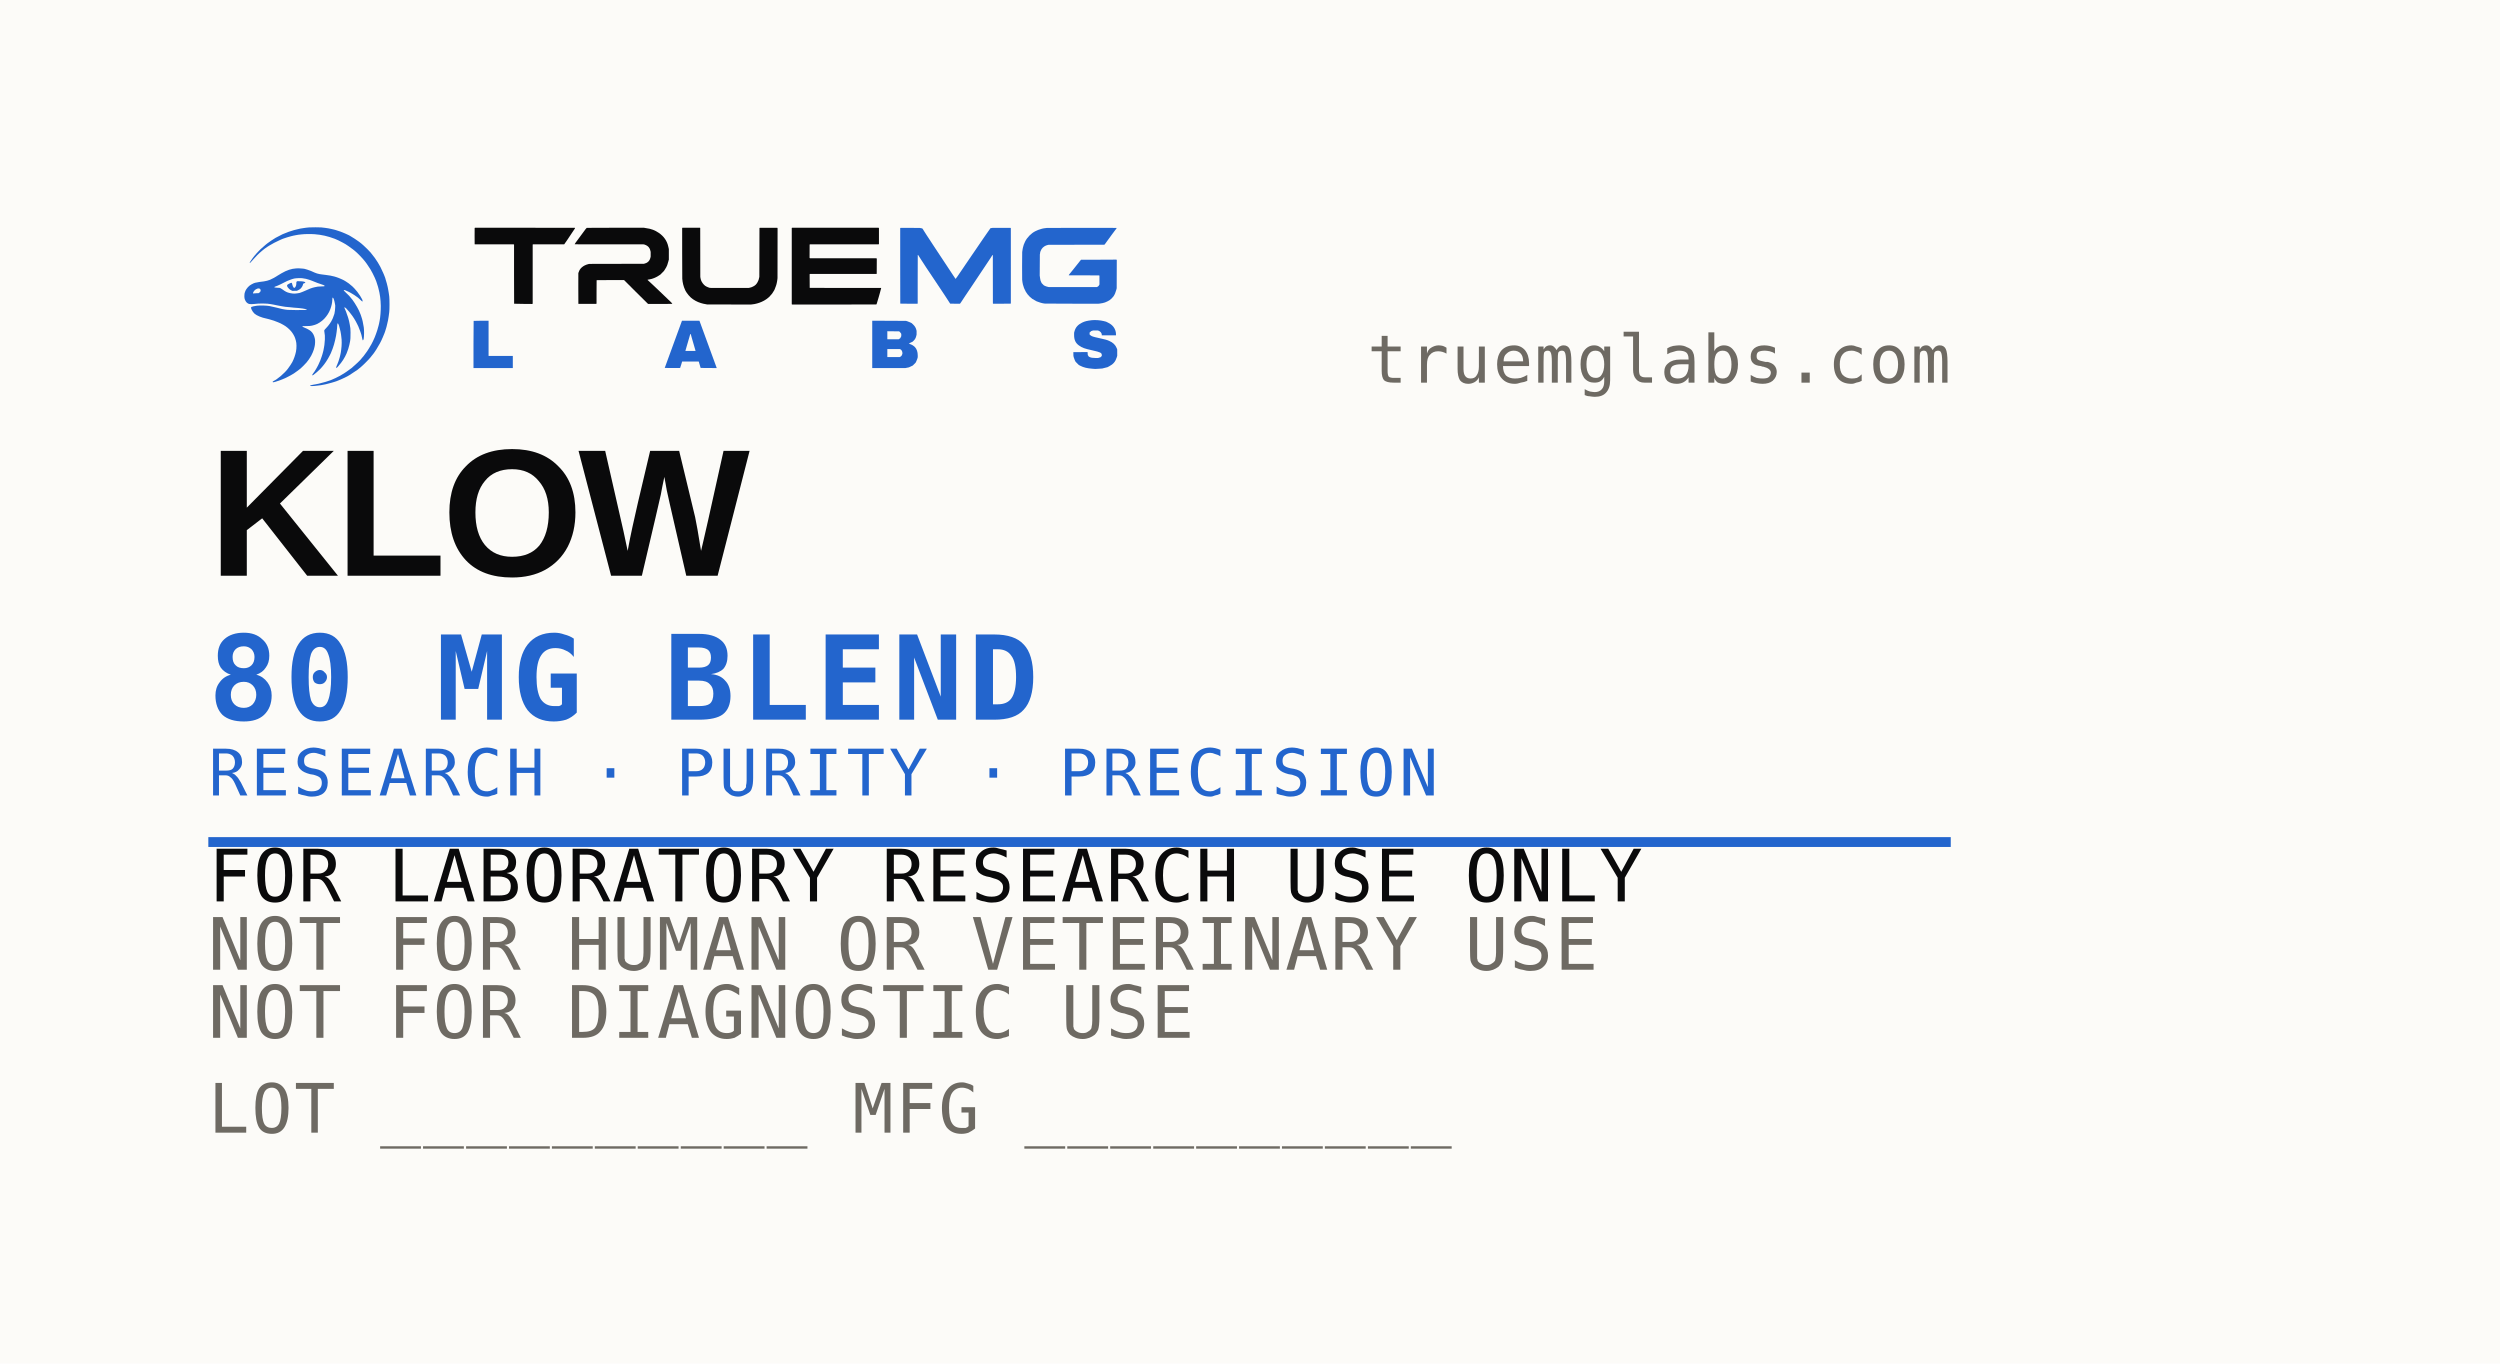
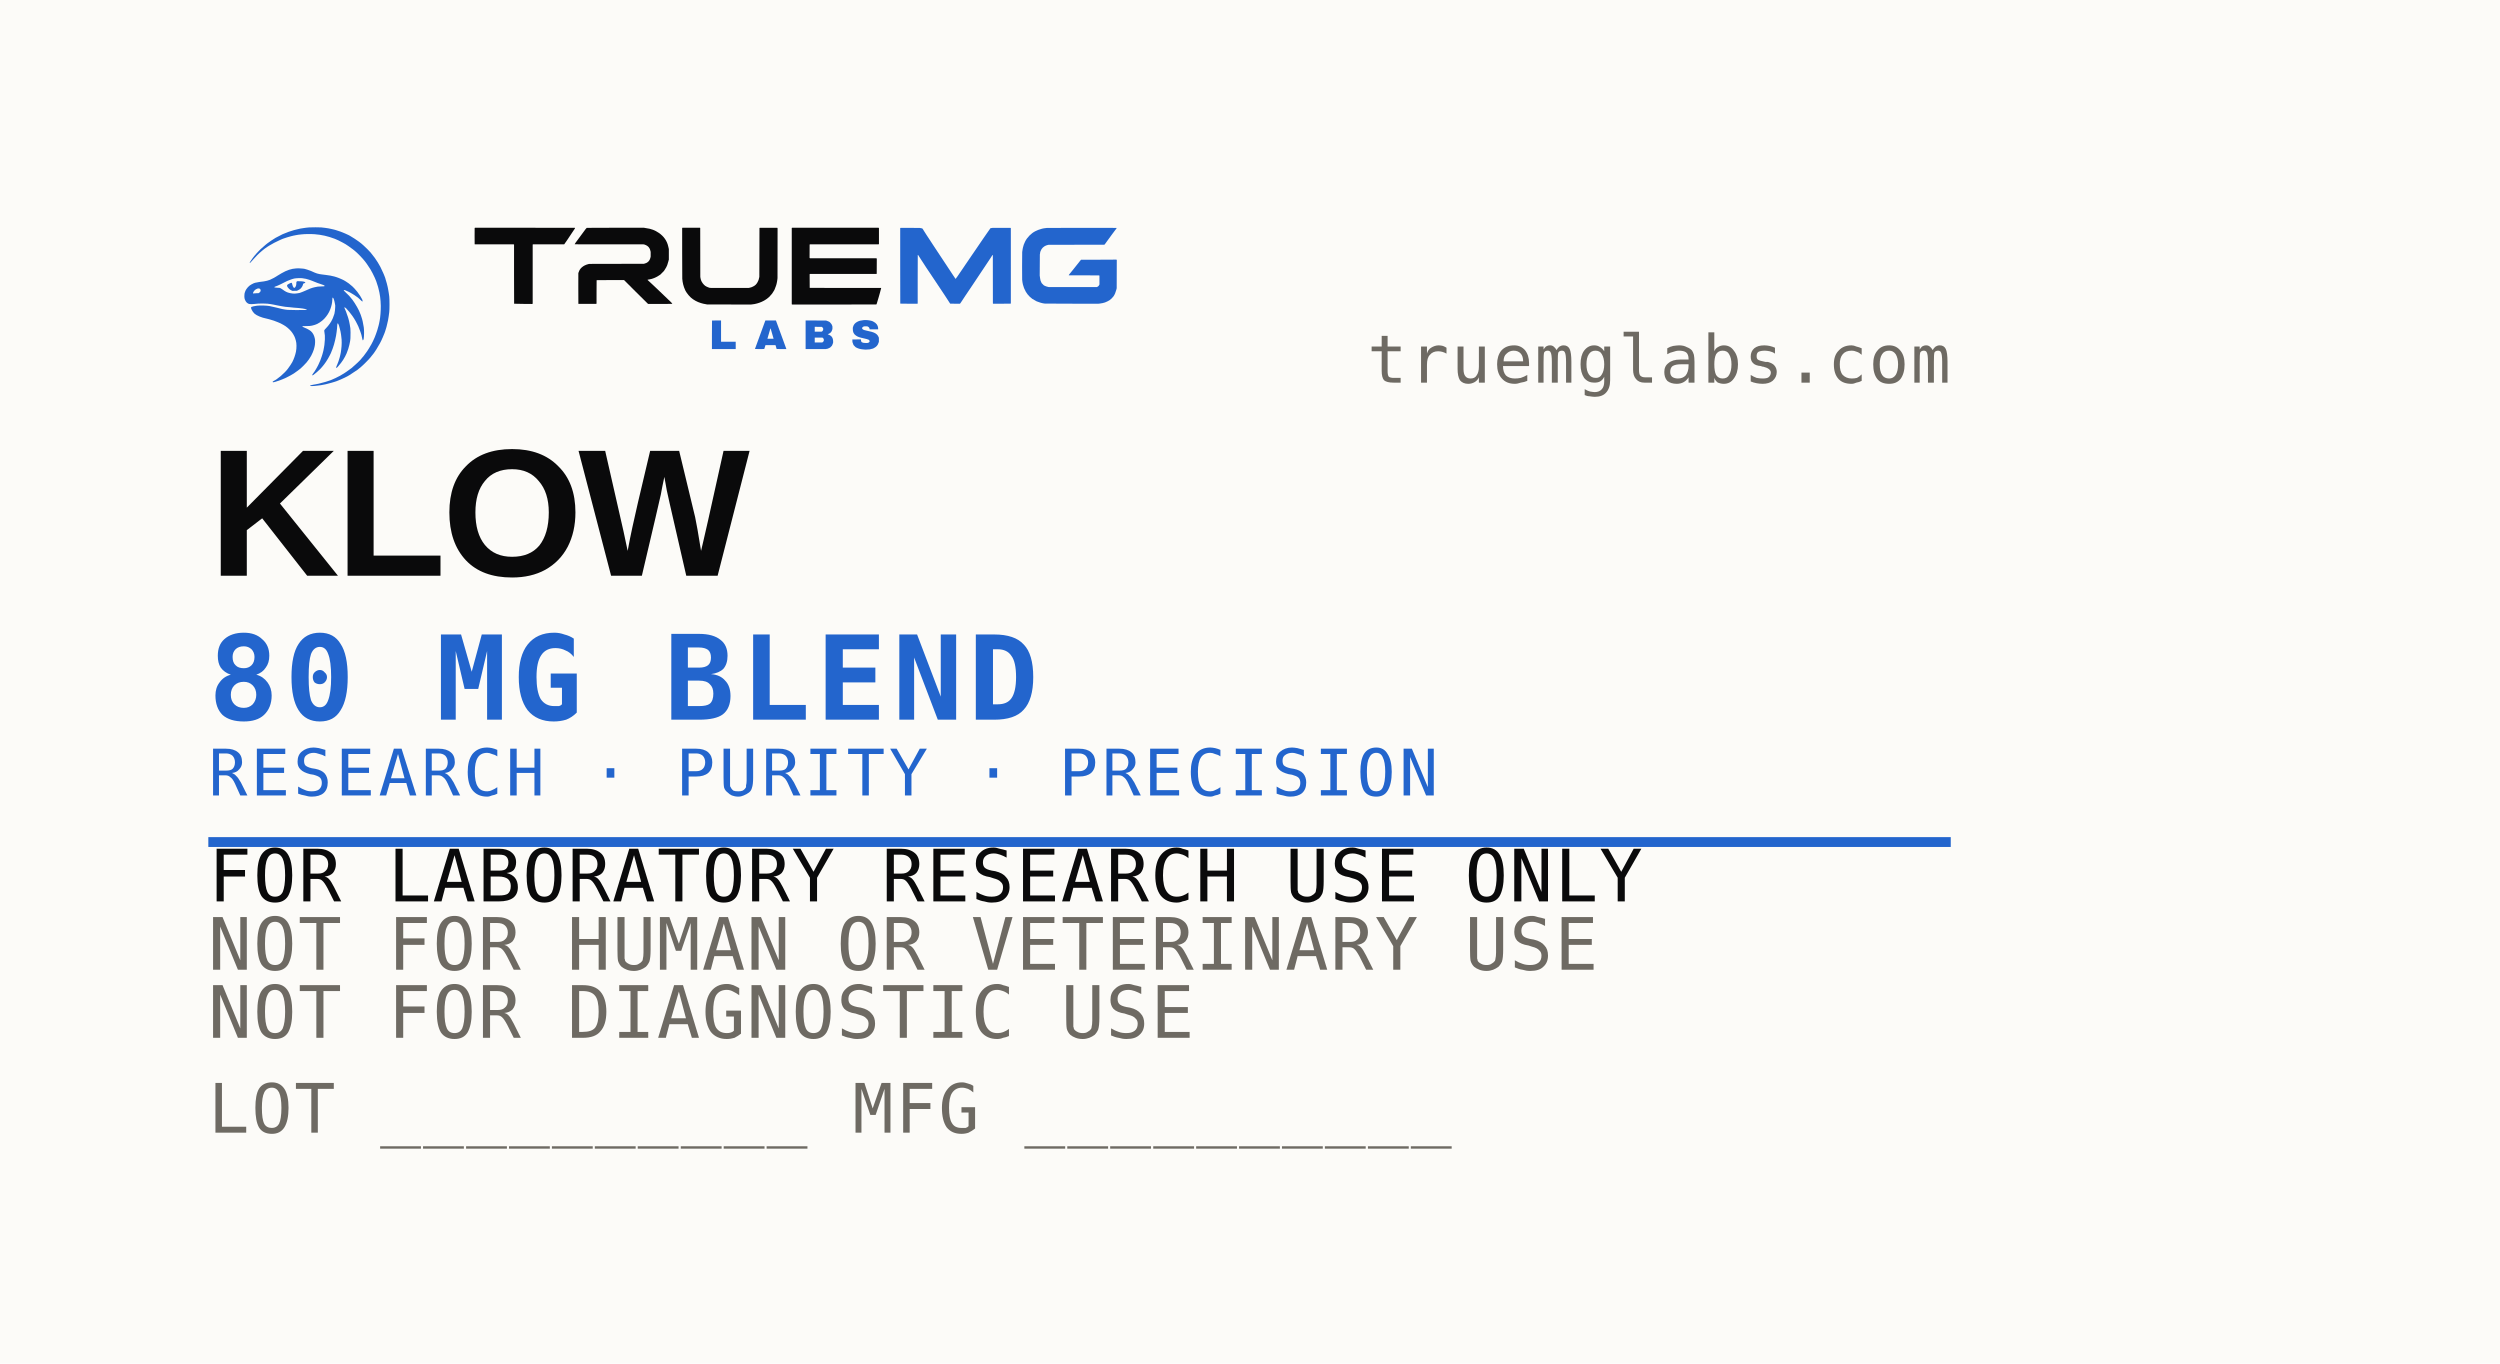
<svg xmlns="http://www.w3.org/2000/svg" width="66.0mm" height="36.0mm" viewBox="0 0 66.0 36.0">
  <rect x="0" y="0" width="66.0" height="36.0" fill="#FCFBF8" />
  <g transform="translate(5.500,5.300) scale(0.0035)">
    <g transform="translate(0,1600) scale(0.025,-0.025)" fill="#2365CD" stroke="none">
      <path d="M30400 55957 c-297 -16 -720 -59 -940 -94 -220 -35 -598 -91 -840 -124 -768 -105 -982 -149 -2060 -419 -187 -47 -520 -130 -740 -184 -821 -204 -2477 -801 -3440 -1242 -528 -241 -1624 -809 -2100 -1086 -590 -345 -2063 -1335 -2434 -1636 -184 -150 -429 -344 -546 -432 -225 -171 -418 -340 -1592 -1400 -171 -154 -354 -346 -408 -427 -53 -81 -151 -178 -217 -217 -65 -39 -332 -323 -591 -631 -260 -307 -536 -632 -615 -722 -79 -90 -204 -252 -278 -361 -74 -110 -192 -263 -262 -340 -114 -126 -263 -343 -696 -1013 -216 -334 -206 -561 14 -319 54 61 220 236 368 390 148 154 351 382 453 506 583 717 1913 2044 2524 2520 187 146 376 305 420 354 124 139 986 773 1403 1033 152 95 430 269 617 387 719 454 2073 1166 2860 1505 308 133 603 269 657 303 136 88 871 359 1323 488 209 60 422 131 472 159 51 28 280 93 509 144 229 52 529 139 668 194 138 54 485 138 771 186 286 48 664 121 840 162 176 41 500 94 720 119 220 24 553 61 740 82 1195 135 2877 157 4140 55 2107 -171 3829 -563 6000 -1368 547 -203 1543 -682 2440 -1172 805 -441 925 -512 1273 -757 172 -121 406 -279 520 -351 314 -199 918 -640 1261 -920 168 -138 414 -333 546 -433 671 -512 2476 -2380 3072 -3178 171 -230 399 -535 507 -678 203 -270 597 -862 1144 -1720 301 -472 1075 -1973 1331 -2582 244 -582 288 -689 440 -1078 157 -402 526 -1548 526 -1634 0 -25 63 -271 139 -546 425 -1525 659 -3281 692 -5200 24 -1413 -143 -3550 -352 -4500 -43 -198 -116 -563 -160 -812 -45 -249 -115 -537 -156 -640 -40 -103 -95 -296 -122 -428 -70 -351 -400 -1420 -556 -1800 -45 -110 -126 -335 -179 -500 -303 -935 -1266 -2951 -1690 -3540 -48 -66 -136 -217 -195 -335 -59 -118 -223 -384 -363 -590 -141 -206 -291 -442 -333 -525 -80 -157 -865 -1223 -1119 -1521 -80 -93 -265 -302 -411 -463 -146 -160 -293 -345 -327 -409 -114 -218 -2195 -2185 -2830 -2676 -482 -373 -1297 -962 -1638 -1185 -187 -123 -392 -257 -455 -299 -933 -620 -1772 -1089 -2765 -1547 -1211 -558 -1273 -583 -2220 -892 -165 -54 -462 -153 -659 -220 -404 -137 -1597 -460 -1841 -499 -88 -14 -268 -60 -400 -101 -132 -42 -497 -113 -811 -159 -315 -46 -711 -117 -880 -159 -170 -41 -410 -95 -534 -119 -231 -46 -397 -133 -347 -183 95 -94 798 -124 1312 -56 165 22 480 57 700 78 872 82 1752 214 2260 340 209 52 470 107 580 122 229 33 1212 293 1670 443 170 56 494 152 720 213 225 62 554 167 730 234 812 310 1131 440 1222 499 54 35 216 108 361 162 314 117 1446 662 1757 846 121 71 355 207 520 301 366 210 1934 1241 2396 1576 184 134 481 371 660 526 178 155 414 350 524 433 303 227 1686 1577 2220 2165 530 584 702 788 1026 1220 124 165 288 365 363 445 76 80 195 237 265 348 69 111 214 324 322 474 107 150 267 390 356 533 591 958 912 1505 1022 1741 70 149 190 374 268 501 77 128 192 355 255 505 63 150 272 615 464 1033 191 418 388 895 437 1060 48 165 128 376 176 469 47 93 114 299 147 457 34 159 105 389 159 511 54 123 134 394 178 603 44 209 133 578 197 820 205 766 368 1607 466 2396 53 420 127 980 164 1244 103 719 104 3773 2 4678 -40 351 -80 651 -89 666 -10 15 -53 304 -97 642 -44 338 -123 794 -176 1014 -53 220 -110 499 -126 620 -35 263 -450 1784 -595 2180 -56 154 -103 326 -103 383 -1 57 -46 192 -102 300 -55 108 -130 296 -165 417 -36 121 -106 301 -157 400 -51 99 -137 297 -190 440 -127 339 -665 1495 -792 1700 -54 88 -134 241 -177 340 -180 415 -1143 1960 -1598 2567 -399 531 -784 1023 -1271 1625 -285 353 -1603 1669 -2131 2128 -215 187 -483 422 -594 522 -112 101 -303 252 -424 337 -121 85 -274 203 -340 262 -268 241 -2259 1538 -2760 1799 -154 81 -352 185 -440 232 -251 134 -937 448 -980 448 -21 0 -151 53 -289 119 -523 248 -1616 649 -2243 823 -194 54 -383 113 -420 133 -38 19 -212 65 -388 103 -176 37 -574 130 -885 205 -311 75 -689 154 -840 175 -151 22 -572 84 -935 139 -363 54 -912 118 -1220 141 -624 46 -2827 46 -3660 -1z" />
      <path d="M26520 43595 c-1503 -101 -2804 -534 -4460 -1485 -714 -409 -983 -571 -1100 -661 -55 -43 -163 -110 -240 -149 -77 -40 -201 -119 -276 -176 -252 -192 -912 -540 -1832 -966 -362 -168 -1371 -434 -1832 -483 -220 -24 -849 -105 -1397 -181 -1084 -151 -1615 -302 -2108 -598 -124 -75 -244 -136 -267 -136 -23 0 -123 -62 -222 -138 -99 -75 -243 -170 -319 -210 -194 -101 -835 -791 -958 -1032 -57 -110 -148 -261 -204 -335 -55 -74 -113 -191 -127 -260 -15 -69 -77 -242 -139 -385 -93 -215 -119 -350 -150 -780 -62 -878 26 -1314 388 -1935 234 -401 636 -717 1052 -828 273 -73 1001 -73 1501 0 1439 208 4011 182 5050 -52 99 -22 459 -87 800 -145 341 -57 728 -138 860 -179 132 -41 510 -114 840 -162 330 -47 780 -129 1000 -181 220 -51 607 -113 860 -136 253 -24 865 -80 1360 -124 495 -45 981 -98 1080 -118 99 -20 306 -37 460 -38 354 -3 1780 -140 2269 -220 561 -91 1231 -246 1282 -297 107 -107 -50 -145 -708 -168 -1005 -37 -4364 -9 -5019 41 -919 71 -2277 343 -3524 706 -295 86 -642 164 -1920 435 -801 170 -2892 235 -3833 119 -689 -85 -1433 -246 -1627 -352 -142 -77 -161 -105 -172 -254 -7 -100 14 -219 54 -296 36 -70 115 -247 175 -392 132 -321 525 -849 832 -1119 668 -585 2172 -1205 3551 -1464 184 -34 412 -90 507 -124 95 -34 263 -78 373 -99 481 -89 2334 -717 2607 -883 70 -43 250 -120 400 -172 244 -83 464 -195 1313 -665 764 -423 1614 -1125 2248 -1858 531 -613 1106 -1620 1268 -2220 39 -143 124 -429 189 -636 240 -761 257 -2233 37 -3317 -217 -1075 -632 -2255 -1116 -3173 -229 -434 -819 -1321 -1340 -2014 -1001 -1331 -3082 -3113 -4317 -3698 -201 -95 -291 -207 -251 -311 40 -104 505 -42 935 126 201 79 390 143 420 143 30 0 161 38 291 85 130 47 425 153 656 235 1057 378 1752 700 3120 1446 773 421 1073 619 2200 1450 708 522 898 688 1617 1407 888 889 1167 1215 1709 1992 459 658 952 1543 1074 1925 28 88 87 232 131 320 162 320 426 1184 487 1588 34 226 81 482 105 568 24 86 47 446 51 800 5 574 -6 700 -108 1164 -196 892 -591 1610 -1163 2111 -348 305 -1330 854 -1763 986 -288 88 -828 392 -822 463 7 83 242 104 886 80 867 -32 1816 58 2336 222 198 62 469 141 603 175 749 190 2014 1010 2759 1788 834 871 1481 1889 1872 2948 371 1003 586 2015 587 2767 0 510 43 700 159 700 169 0 460 -829 623 -1780 l107 -620 -22 -660 c-20 -592 -86 -1119 -231 -1831 -41 -202 -387 -1161 -474 -1316 -22 -40 -93 -192 -157 -337 -367 -838 -1079 -1848 -1882 -2673 -599 -615 -608 -633 -509 -1135 146 -744 192 -1447 147 -2272 -48 -871 -109 -1582 -139 -1632 -12 -18 -67 -361 -124 -762 -56 -401 -146 -867 -198 -1036 -53 -168 -107 -378 -122 -466 -14 -88 -78 -322 -141 -520 -64 -198 -160 -504 -214 -680 -152 -499 -411 -1216 -459 -1274 -24 -29 -90 -177 -147 -329 -57 -152 -145 -349 -195 -437 -51 -88 -122 -250 -158 -360 -36 -110 -119 -281 -185 -380 -66 -99 -120 -197 -120 -218 0 -20 -72 -160 -160 -310 -88 -149 -235 -402 -327 -562 -315 -549 -487 -810 -761 -1157 -516 -654 -501 -911 32 -556 404 269 1699 1403 2036 1782 132 149 367 412 523 584 778 860 1696 2237 2305 3457 131 264 289 579 351 700 62 121 141 322 177 448 36 125 128 358 204 519 77 160 140 315 140 345 0 29 52 183 115 341 392 980 975 3467 1107 4727 32 308 86 767 118 1020 33 253 61 649 62 880 5 962 253 961 558 -3 94 -296 211 -735 261 -977 49 -242 135 -611 191 -820 55 -209 121 -587 145 -840 25 -253 62 -559 82 -680 172 -1013 156 -2619 -38 -3940 -42 -286 -88 -619 -102 -740 -14 -121 -76 -427 -137 -680 -61 -253 -150 -622 -197 -820 -127 -538 -590 -1900 -721 -2122 -39 -66 -146 -312 -238 -546 -153 -393 -176 -552 -79 -552 54 0 393 237 393 275 0 17 149 195 331 395 955 1050 1835 2420 2383 3710 337 792 716 1965 832 2574 36 190 109 535 161 766 162 707 225 1653 199 3000 -22 1204 -30 1285 -245 2420 -174 915 -259 1298 -325 1453 -34 81 -78 246 -98 366 -20 121 -90 346 -154 500 -65 155 -172 452 -238 661 -219 697 -371 1096 -590 1549 -225 468 -255 587 -158 625 60 23 542 -311 542 -375 0 -18 167 -210 371 -426 204 -216 424 -465 490 -553 65 -88 227 -295 361 -460 806 -1000 1475 -2061 2055 -3260 159 -330 307 -633 329 -674 87 -161 473 -1149 536 -1371 37 -129 117 -352 179 -495 130 -300 330 -1063 443 -1694 78 -431 162 -666 238 -666 74 0 192 250 233 495 136 809 151 2549 29 3405 -164 1155 -478 2567 -677 3046 -53 129 -120 333 -147 454 -28 121 -91 301 -140 400 -49 99 -112 252 -139 340 -263 842 -1447 2937 -2313 4092 -647 863 -1321 1593 -2113 2292 -380 335 -559 564 -507 649 35 57 368 -4 513 -94 72 -44 234 -116 359 -159 125 -43 285 -113 354 -156 69 -43 225 -117 346 -164 193 -76 779 -416 1600 -929 143 -89 368 -246 500 -349 132 -103 324 -236 427 -295 103 -59 226 -156 273 -217 47 -60 209 -209 361 -330 151 -121 341 -298 423 -393 147 -172 412 -367 500 -367 65 0 11 374 -86 593 -41 95 -200 374 -352 620 -152 246 -308 510 -346 587 -75 150 -584 868 -818 1153 -619 756 -1136 1324 -1463 1607 -910 786 -1306 1090 -1806 1385 -172 102 -385 235 -473 295 -208 143 -717 397 -1153 577 -191 79 -504 209 -697 289 -192 80 -485 187 -650 238 -165 50 -453 139 -640 196 -545 168 -1843 407 -2580 476 -374 34 -869 97 -1100 139 -231 41 -582 94 -780 116 -361 41 -1191 293 -1520 460 -595 303 -1597 706 -2220 892 -828 248 -1011 292 -1227 295 -114 1 -339 19 -500 39 -451 57 -1085 72 -1593 38z m1750 -2955 c603 -47 1755 -303 2219 -493 182 -75 385 -148 451 -164 66 -15 237 -80 380 -143 809 -358 2387 -945 3079 -1146 331 -96 539 -198 665 -324 l62 -61 -65 -65 c-53 -53 -213 -68 -952 -89 -973 -28 -1196 -54 -1970 -230 -915 -207 -1807 -533 -2759 -1007 -349 -173 -1455 -617 -1800 -722 -198 -60 -1095 -189 -1477 -212 -768 -46 -2093 236 -2671 568 -510 292 -675 400 -952 621 -165 132 -444 309 -620 393 l-320 152 -722 36 c-406 19 -761 55 -810 82 -106 56 -115 157 -18 191 39 13 178 68 310 123 132 55 384 151 560 213 176 62 653 285 1060 495 407 211 947 483 1200 605 253 122 559 273 680 335 121 62 328 144 460 181 132 37 313 110 402 161 90 52 307 131 483 176 176 45 382 108 458 139 375 156 1784 254 2667 185z m-12741 -3188 c84 -49 157 -141 206 -259 153 -369 -11 -726 -452 -985 l-183 -108 -600 0 c-407 0 -628 -16 -687 -50 -118 -67 -232 -63 -294 11 -172 208 461 1091 900 1255 118 44 284 119 368 165 187 103 540 89 742 -29z" />
      <path d="M26687 39620 l-119 -100 -18 -470 c-17 -409 -36 -512 -147 -790 -197 -494 -466 -674 -672 -450 -159 174 -361 642 -408 950 -51 326 -114 458 -237 490 -131 34 -1056 -420 -1251 -615 -316 -316 318 -1235 1125 -1629 l379 -186 681 3 680 2 425 205 c315 151 495 269 691 452 333 312 649 831 725 1190 68 324 93 351 426 450 314 94 364 159 230 301 -178 190 -840 297 -1832 297 l-559 0 -119 -100z" />
    </g>
  </g>
  <g transform="translate(12.500,6.000) scale(0.003017)">
    <g transform="translate(0,681) scale(0.025,-0.025)" stroke="none">
      <g fill="#0A0A0B">
        <path d="M465 27020 l-58 -59 -15 -2770 c-8 -1524 0 -2802 18 -2841 l33 -70 6816 0 6815 0 61 -61 61 -61 -3 -10322 c-2 -5867 12 -10336 32 -10355 19 -18 1457 -45 3195 -61 l3160 -28 70 77 70 78 0 10325 0 10325 77 42 78 41 5439 0 5440 0 86 110 c125 160 843 1198 1065 1538 295 455 724 1099 1709 2569 l910 1356 -12 104 -12 103 -17488 9 -17488 9 -59 -58z" />
        <path d="M39653 27037 c-49 -18 -221 -200 -384 -405 -458 -576 -1855 -2468 -2161 -2925 -179 -268 -743 -1037 -1416 -1929 -166 -221 -278 -407 -266 -440 l22 -57 12086 -12 12086 -12 278 -88 c640 -203 1152 -536 1485 -965 307 -395 445 -712 569 -1304 l66 -320 0 -800 0 -800 -66 -300 c-181 -812 -569 -1408 -1152 -1768 -273 -168 -352 -202 -789 -341 l-351 -111 -9580 -21 -9580 -22 -300 -72 c-898 -215 -1753 -647 -2317 -1169 -555 -514 -833 -960 -1109 -1776 l-74 -220 -9 -5315 c-6 -2923 5 -5341 24 -5374 l33 -60 3113 -1 3113 0 48 65 47 66 6 4063 c3 2235 15 4080 27 4100 13 21 2011 36 4813 36 l4790 0 4138 -4134 c2275 -2274 4176 -4155 4224 -4180 l88 -46 3836 0 c2110 0 4003 12 4207 26 l369 26 19 50 c22 57 -449 537 -1427 1453 -693 648 -3219 3069 -3680 3525 -144 143 -513 492 -821 776 -307 284 -765 716 -1018 960 -460 444 -678 647 -1334 1239 l-350 316 13 64 12 65 180 30 c98 16 287 47 419 68 1108 179 2211 624 3280 1324 l560 366 620 626 620 626 263 400 c457 695 732 1203 890 1648 218 612 370 1114 408 1352 14 88 56 250 92 360 l67 200 0 1860 0 1860 -67 280 c-37 154 -105 451 -152 660 -425 1916 -1544 3522 -3281 4711 -1373 939 -2719 1447 -4380 1652 -176 22 -437 66 -580 99 l-260 59 -9960 -6 c-5478 -3 -9999 -20 -10047 -38z" />
        <path d="M73081 27003 l-41 -78 3 -8632 c2 -4748 18 -8831 36 -9073 101 -1383 432 -2698 970 -3860 66 -143 137 -296 156 -340 20 -44 107 -188 194 -320 88 -132 189 -294 225 -360 209 -379 985 -1283 1459 -1702 967 -852 2219 -1538 3517 -1926 650 -194 1101 -302 1480 -354 165 -23 381 -62 480 -87 l180 -46 7678 -14 7679 -14 341 41 c875 105 996 127 1782 328 1078 274 2363 850 3164 1418 90 64 252 177 360 252 187 130 549 429 780 644 172 160 902 995 1009 1154 55 80 204 315 333 521 129 206 275 440 325 520 50 80 106 181 125 225 20 44 83 188 142 320 184 414 294 707 421 1120 67 220 148 481 179 580 32 99 77 306 101 460 24 154 62 337 84 406 22 69 70 384 107 700 l66 574 11 8700 12 8700 -51 100 -50 100 -3067 0 -3067 0 -52 -52 -52 -52 -24 -8508 -24 -8508 -44 -260 c-110 -664 -270 -1122 -588 -1684 -416 -734 -817 -1122 -1520 -1473 -547 -273 -643 -308 -1159 -424 l-449 -100 -6776 10 -6776 11 -200 71 c-110 39 -290 99 -400 133 -249 78 -763 334 -1012 503 -573 388 -1285 1345 -1482 1993 -23 77 -72 239 -109 360 -36 121 -85 364 -108 540 l-41 320 -14 8515 -13 8515 -45 55 -46 55 -3073 0 -3074 0 -42 -77z" />
        <path d="M111470 27037 l-70 -41 0 -13357 0 -13356 77 -42 78 -41 14699 0 c8085 0 14727 11 14761 23 73 29 147 254 589 1797 45 154 107 361 140 460 63 190 147 481 240 830 105 394 171 630 288 1030 333 1138 450 1584 428 1620 l-25 40 -12447 1 c-6847 0 -12469 14 -12496 31 l-47 30 -13 2367 -12 2367 52 52 52 52 11644 8 11643 7 44 44 44 44 13 2601 14 2601 -64 97 -64 98 -11636 0 -11636 0 -65 65 -65 65 9 2319 10 2320 55 55 56 56 12035 0 12036 0 42 77 41 78 0 2733 0 2734 -61 88 -61 87 -15129 1 -15129 0 -70 -41z" />
      </g>
      <g fill="#2365CD">
        <path d="M149428 26991 l-69 -51 0 -13193 c0 -7256 10 -13210 23 -13230 14 -22 1228 -37 3012 -37 l2990 0 48 48 48 48 0 8485 c0 4667 11 8496 24 8510 51 51 137 -27 250 -225 101 -177 300 -490 866 -1360 66 -102 354 -541 640 -976 286 -435 601 -923 700 -1084 99 -162 321 -503 493 -760 172 -256 505 -753 740 -1103 235 -350 445 -663 467 -695 22 -31 510 -762 1084 -1623 574 -861 1170 -1754 1324 -1985 154 -231 405 -609 558 -840 153 -231 503 -754 776 -1163 274 -408 516 -772 538 -808 22 -36 195 -296 384 -577 189 -282 556 -836 816 -1232 1081 -1646 1205 -1838 1541 -2380 75 -121 155 -233 178 -249 22 -17 800 -30 1727 -30 l1686 -1 119 135 c65 75 217 295 338 490 237 384 977 1507 1354 2055 228 331 2457 3644 2617 3889 44 67 699 1051 1456 2187 757 1135 1423 2135 1480 2222 180 274 1884 2825 1961 2936 156 223 1269 1899 1393 2098 72 114 250 393 396 620 l265 412 64 -13 65 -12 10 -8456 10 -8455 45 -54 45 -54 3045 1 c1675 0 3068 15 3097 33 l52 33 3 9997 c2 5498 1 11430 -2 13183 l-5 3187 -64 64 -64 64 -3106 -3 -3106 -4 -378 -57 -379 -56 -90 -91 c-86 -86 -510 -688 -1208 -1715 -174 -255 -384 -561 -468 -680 -84 -119 -276 -396 -427 -616 -151 -220 -458 -665 -682 -990 -1061 -1535 -1504 -2184 -2993 -4392 -102 -151 -291 -424 -420 -606 -395 -558 -1826 -2658 -2692 -3952 -243 -363 -534 -795 -646 -960 -362 -533 -933 -1370 -1216 -1780 -151 -220 -481 -706 -734 -1080 -645 -958 -666 -976 -803 -710 -42 83 -173 285 -290 450 -117 165 -304 439 -414 609 -110 170 -319 485 -464 700 -262 388 -699 1050 -1710 2591 -288 440 -580 881 -649 980 -69 99 -254 378 -411 620 -158 242 -361 548 -451 680 -281 410 -2516 3790 -2639 3990 -64 104 -235 365 -380 580 -145 214 -333 498 -417 630 -84 132 -354 546 -599 920 -245 374 -615 940 -823 1259 -207 318 -435 660 -505 760 -71 99 -211 316 -313 481 -101 165 -291 462 -420 660 -130 198 -296 457 -368 575 -72 117 -167 271 -211 341 -44 69 -139 228 -212 352 -169 288 -192 306 -474 358 -129 23 -333 61 -454 84 l-220 41 -3341 16 -3341 15 -70 -51z" />
        <path d="M200748 27015 c-12 -12 -199 -36 -415 -54 -432 -34 -1041 -135 -1353 -224 -1056 -300 -1666 -529 -2360 -890 -1428 -741 -2792 -2118 -3512 -3547 -409 -812 -663 -1509 -787 -2160 -25 -132 -70 -357 -100 -500 -79 -379 -135 -742 -162 -1060 -43 -494 -55 -9253 -14 -9700 56 -610 149 -1204 259 -1660 102 -419 325 -1132 377 -1200 16 -22 80 -166 140 -320 130 -331 384 -846 530 -1076 305 -481 394 -610 605 -874 491 -615 1084 -1182 1642 -1570 290 -202 1442 -860 1505 -860 28 0 101 -26 164 -59 200 -104 621 -251 1093 -383 253 -70 546 -153 651 -184 105 -31 330 -75 500 -97 170 -23 390 -53 489 -68 99 -14 4347 -33 9440 -40 l9260 -14 540 64 c656 78 1322 222 1791 386 457 161 1227 540 1629 803 397 259 1101 959 1378 1369 420 622 746 1395 972 2303 l125 500 14 4945 15 4946 -71 71 -71 71 -1581 -27 c-870 -14 -3652 -26 -6184 -26 l-4603 0 -358 -430 c-730 -878 -909 -1102 -1673 -2099 -240 -314 -558 -715 -706 -891 -148 -176 -383 -466 -523 -644 -337 -431 -699 -871 -887 -1081 -88 -98 -148 -202 -140 -243 l14 -72 5305 -10 5304 -10 53 -64 53 -63 2 -1507 2 -1506 -91 -224 c-110 -274 -304 -474 -603 -623 l-226 -113 -8400 4 -8400 4 -320 70 c-469 102 -882 246 -1179 409 l-261 145 -360 364 -361 364 -139 260 c-255 475 -361 834 -439 1480 -25 209 -65 499 -88 643 l-43 264 25 3744 25 3744 40 105 c22 58 40 190 41 293 1 337 223 944 505 1380 483 748 1297 1294 2194 1474 l240 48 9794 23 9795 22 117 140 c64 77 166 212 225 299 139 203 491 691 749 1038 529 712 1029 1396 1202 1646 106 153 235 331 287 397 354 447 648 839 1069 1427 120 168 302 408 403 532 l184 226 -13 87 -12 88 -12145 8 c-6680 5 -12155 -1 -12167 -13z" />
      </g>
    </g>
-     <g transform="translate(0,811.8) scale(2.00071)">
+     <g transform="translate(2086.5,811.8) scale(1.209881)">
      <g transform="translate(0,214) scale(0.025,-0.025)" fill="#2365CD" stroke="none">
-         <path d="M108180 8534 c-883 -105 -1223 -191 -1720 -433 -723 -354 -1137 -832 -1320 -1524 l-62 -237 -3 -388 c-4 -854 255 -1416 851 -1840 580 -413 916 -536 2354 -856 1425 -317 1640 -428 1640 -841 l0 -141 -113 -114 -114 -113 -214 -63 -214 -64 -425 0 c-504 0 -844 55 -1052 172 l-152 85 -83 134 -83 134 -20 258 -21 258 -1245 -10 -1244 -11 9 -334 9 -334 66 -266 c36 -146 121 -374 189 -506 l125 -240 281 -282 281 -281 281 -146 c560 -291 1154 -435 2099 -509 l500 -39 606 38 606 39 461 117 462 116 312 163 c696 362 1073 805 1299 1525 l94 299 -2 560 -2 560 -94 240 c-217 556 -654 973 -1318 1259 -413 178 -717 261 -1834 501 -954 205 -1224 295 -1434 476 l-146 126 -4 173 -5 172 146 134 147 134 173 52 173 51 400 1 400 1 151 -53 c299 -106 549 -418 549 -685 l0 -122 1240 0 1240 0 0 232 c0 429 -157 880 -432 1244 -232 306 -531 541 -948 745 l-360 176 -388 100 c-588 151 -1538 223 -2092 157z" />
-         <path d="M27 8413 c-15 -14 -27 -1877 -27 -4140 l0 -4113 3440 0 3440 0 0 1060 0 1060 -2120 0 -2120 0 0 3080 0 3080 -1293 0 c-712 0 -1306 -12 -1320 -27z" />
-         <path d="M36449 8370 c-16 -38 -696 -1897 -1510 -4130 l-1482 -4060 1338 -11 c735 -5 1345 -2 1355 8 10 10 94 267 186 571 l167 552 1453 0 1453 0 166 -560 166 -560 1408 -11 1408 -10 -54 150 c-226 634 -2882 7899 -2925 8001 l-54 130 -1523 0 -1524 0 -28 -70z m1733 -2892 c92 -340 278 -981 413 -1425 135 -444 245 -826 245 -850 l0 -43 -880 0 -880 0 0 35 c0 20 118 428 261 908 144 480 325 1099 402 1375 77 276 150 534 162 574 12 40 41 66 65 58 l43 -14 169 -618z" />
-         <path d="M69760 4303 l0 -4143 2902 0 2901 0 309 62 308 62 334 158 333 158 252 251 251 252 125 248 c69 137 153 351 185 477 l60 229 -1 321 c-1 601 -160 1085 -470 1430 -201 224 -556 447 -848 535 -133 40 -241 82 -241 95 0 12 146 91 325 175 l324 152 189 177 c231 216 381 483 460 821 l61 257 0 322 1 321 -62 239 c-83 323 -270 621 -559 892 l-241 226 -260 128 c-143 71 -368 160 -499 198 l-239 69 -2950 15 -2950 15 0 -4142z m4807 2197 c59 -44 145 -145 190 -225 l83 -146 0 -196 0 -196 -90 -178 -90 -178 -136 -91 -136 -90 -994 0 -994 0 0 702 0 702 1030 -12 1030 -12 107 -80z m151 -3079 c149 -77 276 -287 306 -506 l24 -176 -47 -179 c-53 -196 -161 -336 -329 -424 l-108 -56 -1082 0 -1082 0 0 700 0 700 1102 0 1102 0 114 -59z" />
+         <g transform="translate(0.0,0)">
+           <path d="M27 8413 c-15 -14 -27 -1877 -27 -4140 l0 -4113 3440 0 3440 0 0 1060 0 1060 -2120 0 -2120 0 0 3080 0 3080 -1293 0 c-712 0 -1306 -12 -1320 -27z" />
+         </g>
+         <g transform="translate(-21015.9,0)">
+           <path d="M36449 8370 c-16 -38 -696 -1897 -1510 -4130 l-1482 -4060 1338 -11 c735 -5 1345 -2 1355 8 10 10 94 267 186 571 l167 552 1453 0 1453 0 166 -560 166 -560 1408 -11 1408 -10 -54 150 c-226 634 -2882 7899 -2925 8001 l-54 130 -1523 0 -1524 0 -28 -70z m1733 -2892 c92 -340 278 -981 413 -1425 135 -444 245 -826 245 -850 l0 -43 -880 0 -880 0 0 35 c0 20 118 428 261 908 144 480 325 1099 402 1375 77 276 150 534 162 574 12 40 41 66 65 58 l43 -14 169 -618z" />
+         </g>
+         <g transform="translate(-42657.8,0)">
+           <path d="M69760 4303 l0 -4143 2902 0 2901 0 309 62 308 62 334 158 333 158 252 251 251 252 125 248 c69 137 153 351 185 477 l60 229 -1 321 c-1 601 -160 1085 -470 1430 -201 224 -556 447 -848 535 -133 40 -241 82 -241 95 0 12 146 91 325 175 l324 152 189 177 c231 216 381 483 460 821 l61 257 0 322 1 321 -62 239 c-83 323 -270 621 -559 892 l-241 226 -260 128 c-143 71 -368 160 -499 198 l-239 69 -2950 15 -2950 15 0 -4142z m4807 2197 c59 -44 145 -145 190 -225 l83 -146 0 -196 0 -196 -90 -178 -90 -178 -136 -91 -136 -90 -994 0 -994 0 0 702 0 702 1030 -12 1030 -12 107 -80z m151 -3079 c149 -77 276 -287 306 -506 l24 -176 -47 -179 c-53 -196 -161 -336 -329 -424 l-108 -56 -1082 0 -1082 0 0 700 0 700 1102 0 1102 0 114 -59z" />
+         </g>
+         <g transform="translate(-64316.7,0)">
+           <path d="M108180 8534 c-883 -105 -1223 -191 -1720 -433 -723 -354 -1137 -832 -1320 -1524 l-62 -237 -3 -388 c-4 -854 255 -1416 851 -1840 580 -413 916 -536 2354 -856 1425 -317 1640 -428 1640 -841 l0 -141 -113 -114 -114 -113 -214 -63 -214 -64 -425 0 c-504 0 -844 55 -1052 172 l-152 85 -83 134 -83 134 -20 258 -21 258 -1245 -10 -1244 -11 9 -334 9 -334 66 -266 c36 -146 121 -374 189 -506 l125 -240 281 -282 281 -281 281 -146 c560 -291 1154 -435 2099 -509 l500 -39 606 38 606 39 461 117 462 116 312 163 c696 362 1073 805 1299 1525 l94 299 -2 560 -2 560 -94 240 c-217 556 -654 973 -1318 1259 -413 178 -717 261 -1834 501 -954 205 -1224 295 -1434 476 l-146 126 -4 173 -5 172 146 134 147 134 173 52 173 51 400 1 400 1 151 -53 c299 -106 549 -418 549 -685 l0 -122 1240 0 1240 0 0 232 c0 429 -157 880 -432 1244 -232 306 -531 541 -948 745 l-360 176 -388 100 c-588 151 -1538 223 -2092 157z" />
+         </g>
      </g>
    </g>
  </g>
  <text x="51.50" y="10.10" text-anchor="end" font-family="IBM Plex Mono, SF Mono, Menlo, monospace" font-size="1.75" letter-spacing="0.05" fill="#6E6A63">truemglabs.com</text>
  <text x="5.5" y="15.20" font-family="Archivo Black, Archivo, Helvetica Neue, Arial, sans-serif" font-weight="900" font-size="4.80" letter-spacing="-0.12" fill="#0A0A0B">KLOW</text>
  <text x="5.5" y="19.00" font-family="IBM Plex Mono, SF Mono, Menlo, monospace" font-weight="600" font-size="3.10" letter-spacing="0.14" fill="#2365CD">80 MG BLEND</text>
  <text x="5.5" y="21.00" font-family="IBM Plex Mono, SF Mono, Menlo, monospace" font-size="1.7" letter-spacing="0.1" fill="#2365CD">RESEARCH · PURITY · PRECISION</text>
  <rect x="5.5" y="22.10" width="46.00" height="0.26" fill="#2365CD" />
  <text x="5.5" y="23.80" font-family="IBM Plex Mono, SF Mono, Menlo, monospace" font-size="1.90" letter-spacing="0.04" fill="#0A0A0B">FOR LABORATORY RESEARCH USE ONLY</text>
  <text x="5.5" y="25.60" font-family="IBM Plex Mono, SF Mono, Menlo, monospace" font-size="1.90" letter-spacing="0.04" fill="#6E6A63">NOT FOR HUMAN OR VETERINARY USE</text>
  <text x="5.5" y="27.40" font-family="IBM Plex Mono, SF Mono, Menlo, monospace" font-size="1.90" letter-spacing="0.04" fill="#6E6A63">NOT FOR DIAGNOSTIC USE</text>
  <text x="5.5" y="29.90" font-family="IBM Plex Mono, SF Mono, Menlo, monospace" font-size="1.80" letter-spacing="0.05" fill="#6E6A63">LOT __________   MFG __________</text>
</svg>
